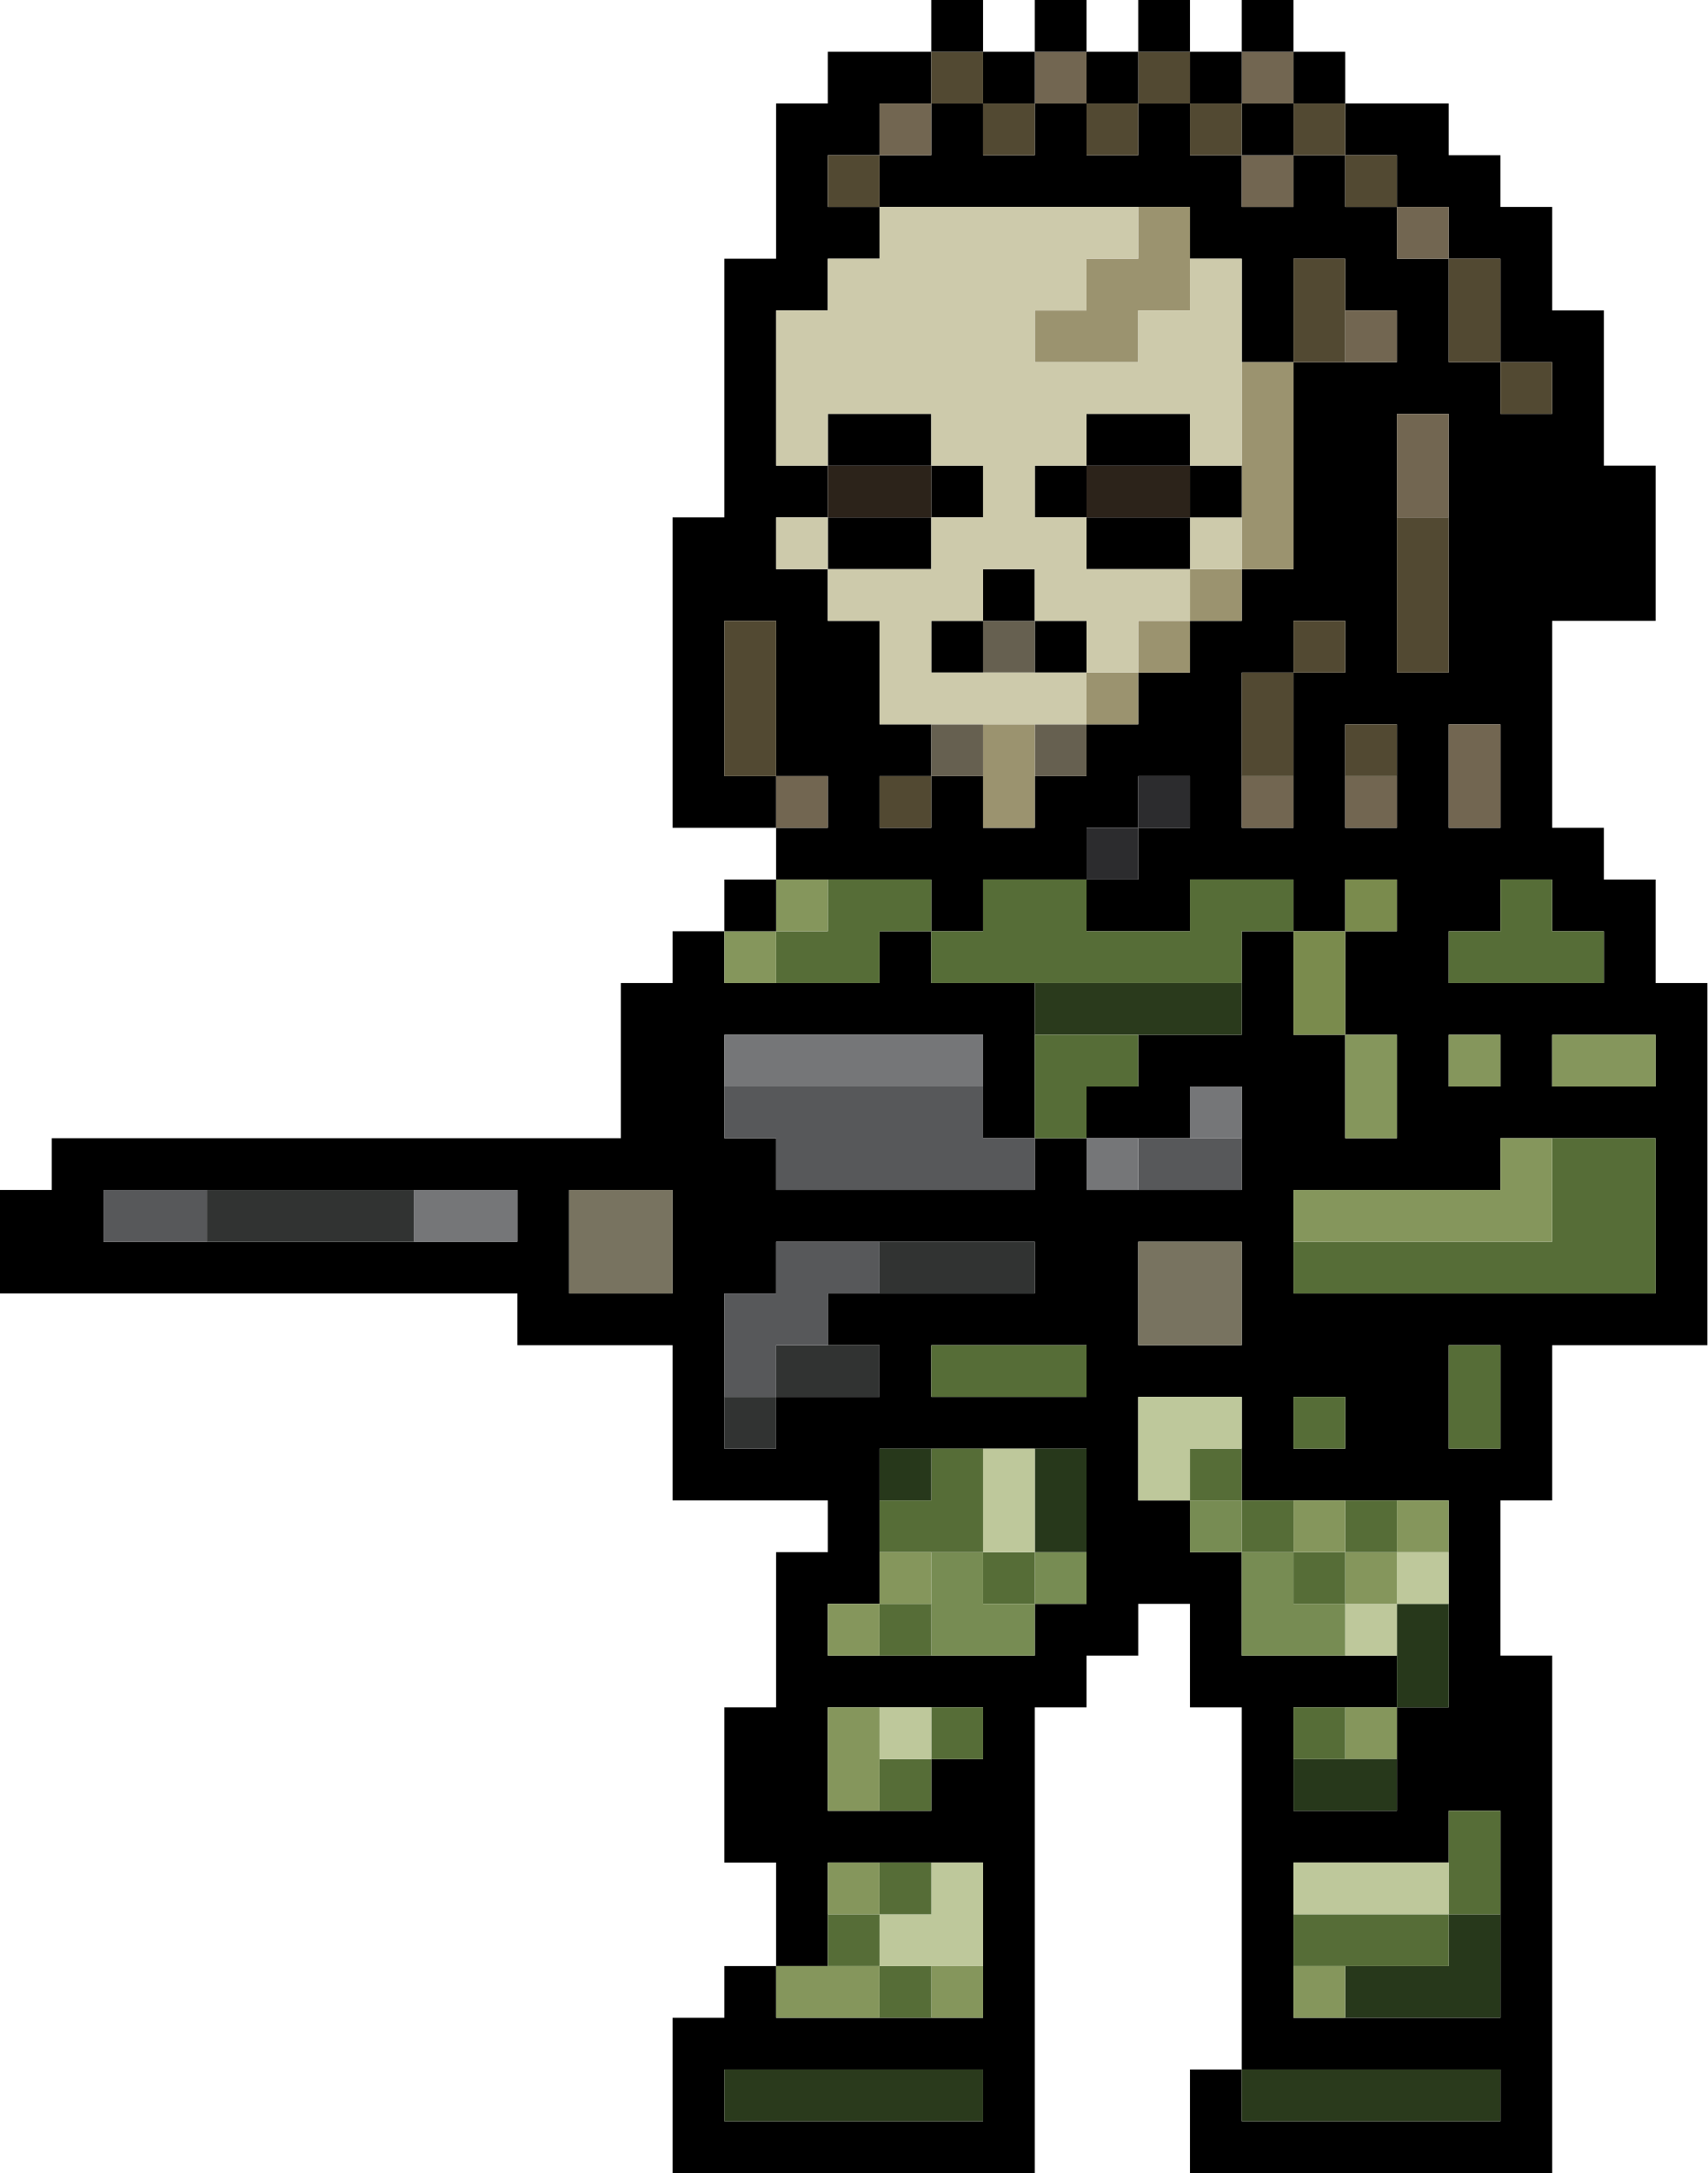
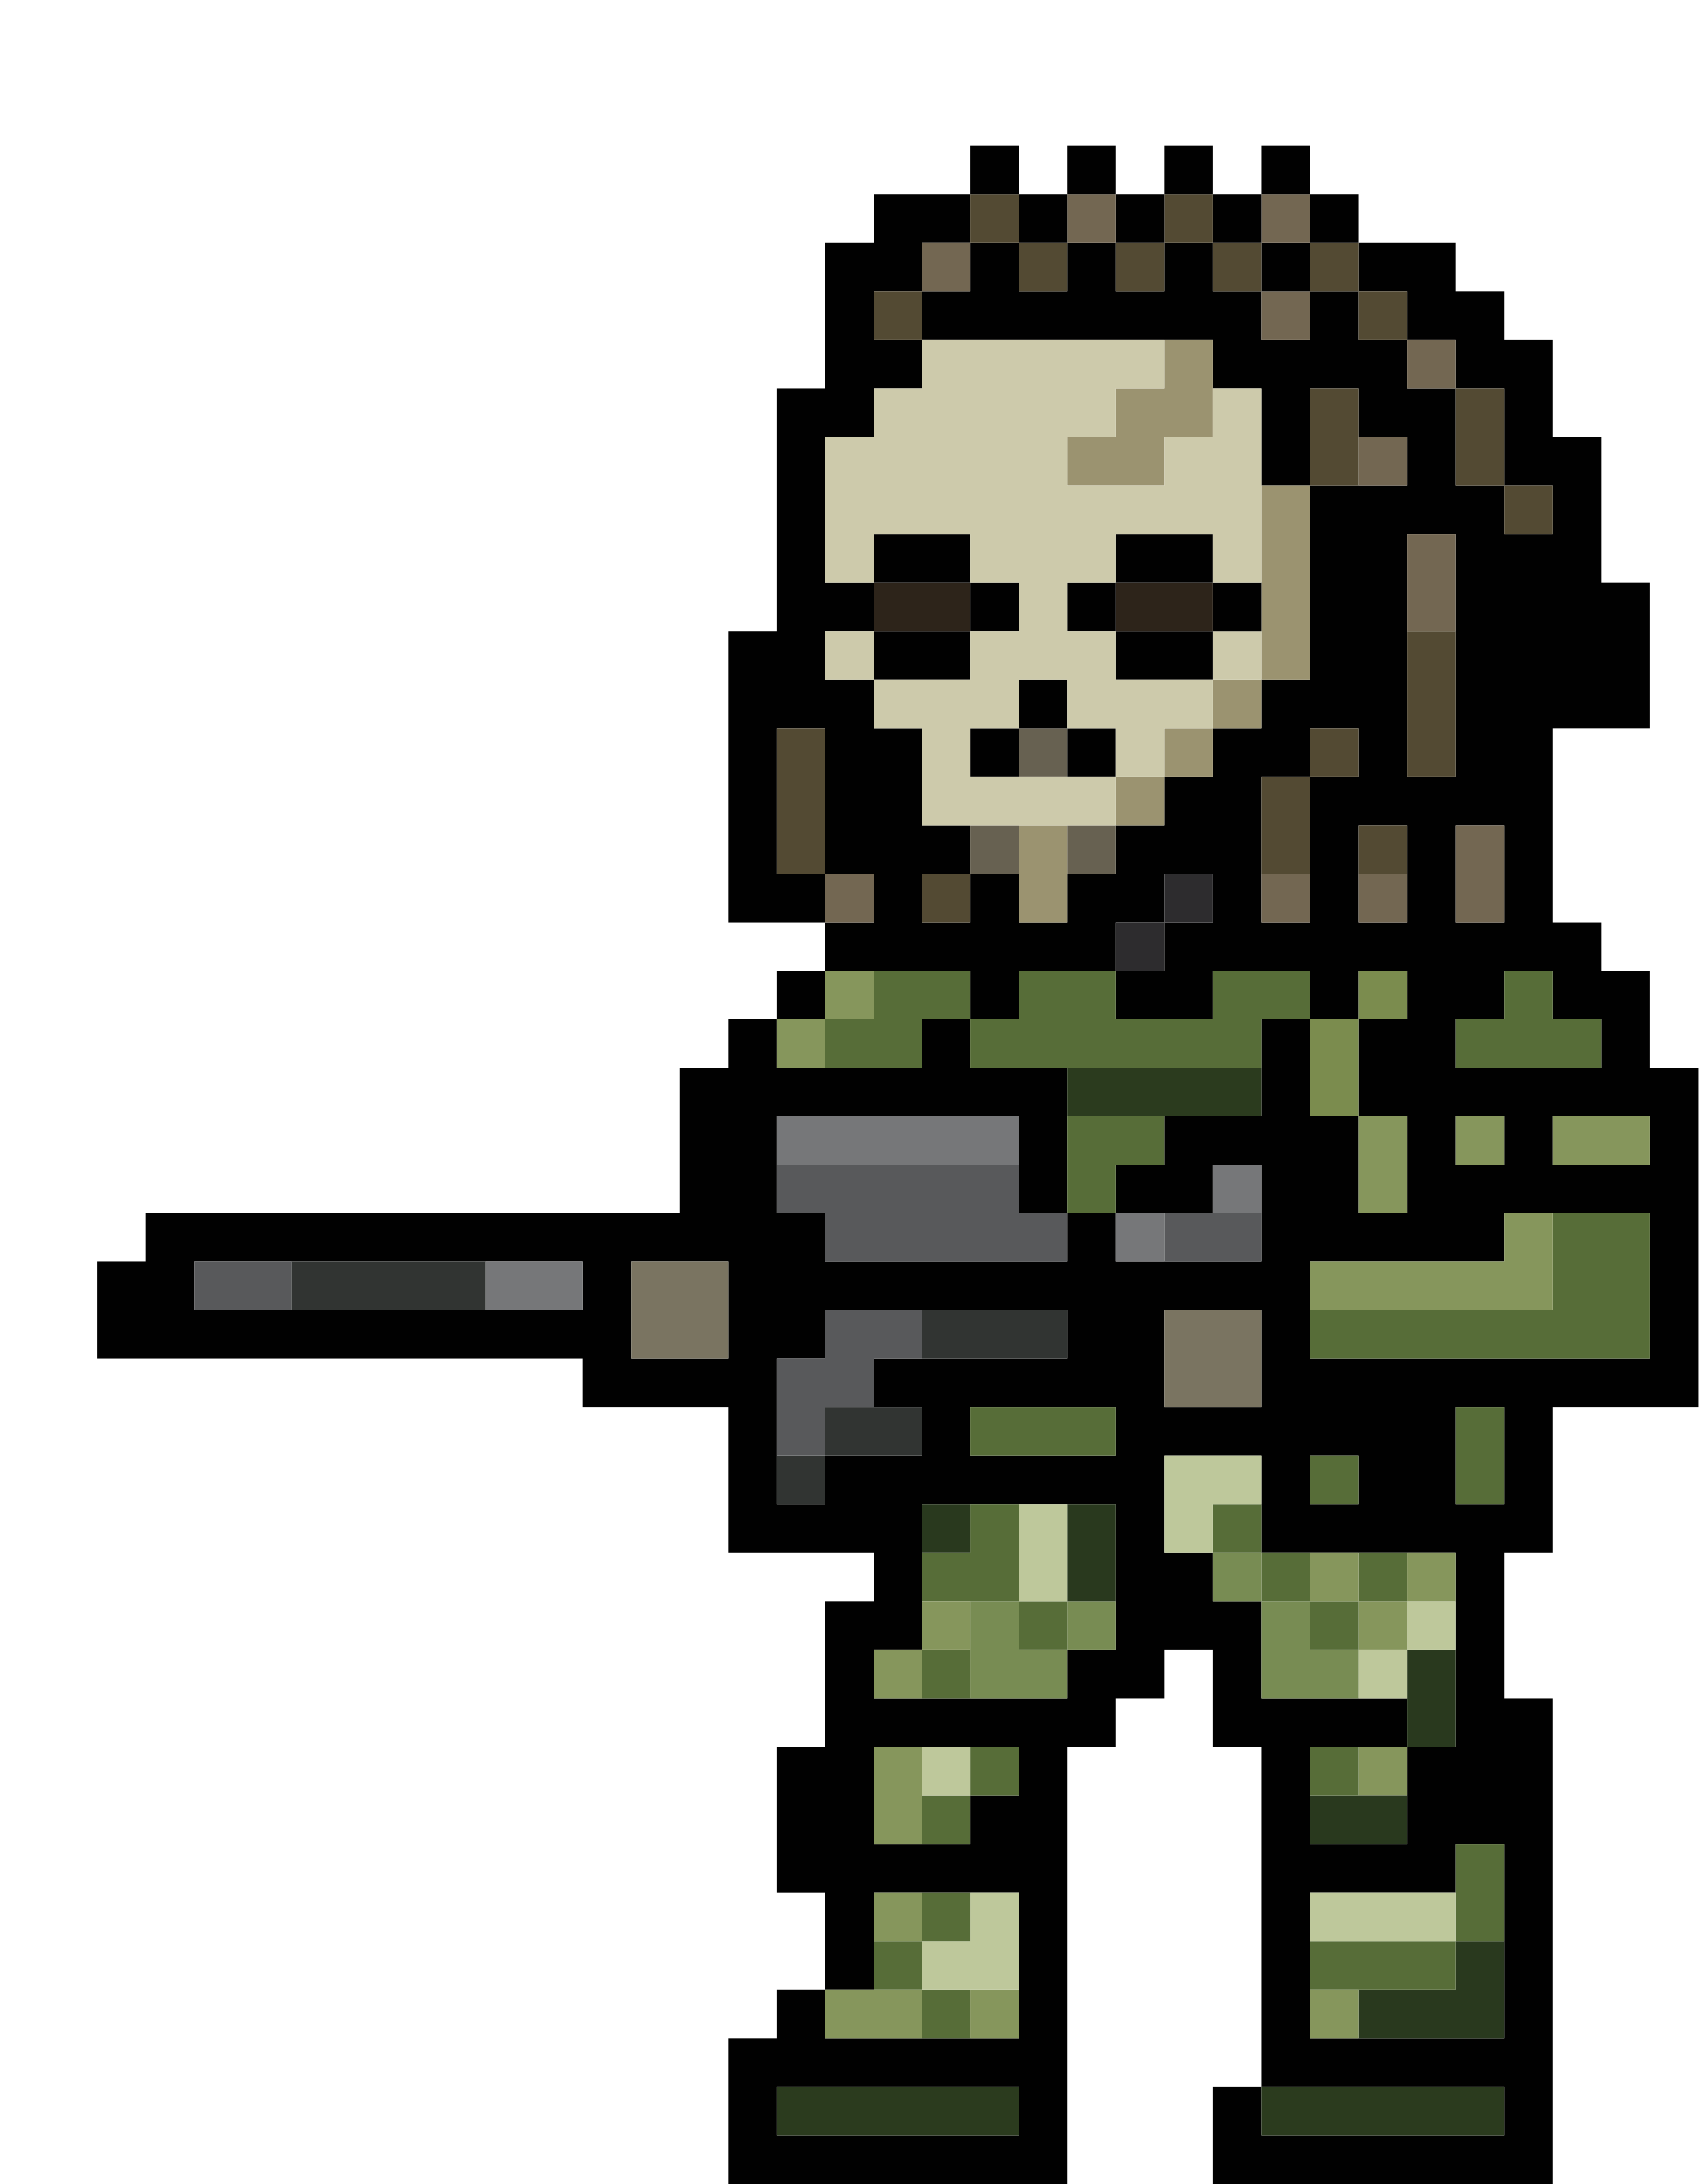
- <svg xmlns="http://www.w3.org/2000/svg" id="Layer_1" data-name="Layer 1" viewBox="0 0 66 84">
+ <svg xmlns="http://www.w3.org/2000/svg" id="Layer_1" data-name="Layer 1" viewBox="0 0 70 90">
  <defs>
    <style>
      .cls-1 {
-         fill: #57585a;
+         fill: #7a7461;
      }

      .cls-2 {
-         fill: #524932;
+         fill: #7b8c4e;
      }

      .cls-3 {
-         fill: #85965c;
+         fill: #2b3b1e;
      }

      .cls-4 {
-         fill: #9b936f;
+         fill: #767779;
      }

      .cls-5 {
-         fill: #2a3a1c;
+         fill: #788c53;
      }

      .cls-6 {
-         fill: #2c231a;
+         fill: #576d38;
      }

      .cls-7 {
-         fill: #666050;
+         fill: #676151;
      }

      .cls-8 {
-         fill: #313332;
+         fill: #86965c;
      }

      .cls-9 {
-         fill: #787360;
+         fill: #736752;
      }

      .cls-10 {
+         fill: #29391e;
+       }
+ 
+       .cls-11 {
+         fill: #313432;
+       }
+ 
+       .cls-12 {
+         fill: #9b9370;
+       }
+ 
+       .cls-13 {
        fill: #bec89b;
      }

-       .cls-11 {
-         fill: #726651;
-       }
- 
-       .cls-12 {
+       .cls-14 {
+         fill: #010101;
+       }
+ 
+       .cls-15 {
+         fill: #58595b;
+       }
+ 
+       .cls-16 {
        fill: #cdcaab;
      }

-       .cls-13 {
-         fill: #566d37;
-       }
- 
-       .cls-14 {
-         fill: #757678;
-       }
- 
-       .cls-15 {
-         fill: #778c53;
-       }
- 
-       .cls-16 {
-         fill: #2c2c2e;
-       }
- 
      .cls-17 {
-         fill: #7a8b4d;
+         fill: #534a33;
      }

      .cls-18 {
-         fill: #27381b;
+         fill: #2d2c2e;
+       }
+ 
+       .cls-19 {
+         fill: #2d241a;
      }
    </style>
  </defs>
-   <path d="M64,38v-4h-2v-2h-2v-8h4v-6h-2v-6h-2v-4h-2v-2h-2v-2h-4v2h2v2h2v2h2v4h2v2h-2v-2h-2v-4h-2v-2h-2v-2h-2v2h-2v-2h-2v-2h-2v2h-2v-2h-2v2h-2v-2h-2v2h-2v2h12v2h2v4h2v-4h2v2h2v2h-4v8h-2v2h-2v2h-2v2h-2v2h-2v2h-2v-2h-2v2h-2v-2h2v-2h-2v-4h-2v-2h-2v-2h2v-2h-2v-6h2v-2h2v-2h-2v-2h2v-2h2v-2h-4v2h-2v6h-2v10h-2v12h4v-2h-2v-6h2v6h2v2h-2v2h6v2h2v-2h4v-2h2v-2h2v2h-2v2h-2v2h4v-2h4v2h2v-2h2v2h-2v4h2v4h-2v-4h-2v-4h-2v4h-4v2h-2v2h4v-2h2v4h-6v-2h-2v2h-10v-2h-2v-4h10v4h2v-6h-4v-2h-2v2h-6v-2h-2v2h-2v6H2v2H0v4h20v2h6v6h6v2h-2v6h-2v6h2v4h2v-4h6v6h-8v-2h-2v2h-2v6h14v-18h2v-2h2v-2h2v4h2v14h10v2h-10v-2h-2v4h14v-20h-2v-6h2v-6h6v-14h-2ZM38,82h-10v-2h10v2ZM58,30v2h-2v-4h2v2ZM56,16v10h-2v-10h2ZM48,32v-6h2v-2h2v2h-2v6h-2ZM52,32v-4h2v4h-2ZM58,36v-2h2v2h2v2h-6v-2h2ZM56,40h2v2h-2v-2ZM46,48h2v4h-4v-4h2ZM50,54h2v2h-2v-2ZM42,54h-6v-2h6v2ZM18,48H4v-2h16v2h-2ZM24,50h-2v-4h4v4h-2ZM28,56v-6h2v-2h10v2h-8v2h2v2h-4v2h-2ZM38,68h-2v2h-4v-4h6v2ZM40,62v2h-8v-2h2v-6h8v6h-2ZM58,72v6h-8v-6h6v-2h2v2ZM56,60v6h-2v4h-4v-4h4v-2h-6v-4h-2v-2h-2v-4h4v4h8v2ZM58,54v2h-2v-4h2v2ZM64,46v4h-14v-4h8v-2h6v2ZM64,42h-4v-2h4v2Z" />
-   <polygon class="cls-13" points="60 44 60 46 60 48 58 48 56 48 54 48 52 48 50 48 50 50 52 50 54 50 56 50 58 50 60 50 62 50 64 50 64 48 64 46 64 44 62 44 60 44" />
-   <polygon class="cls-3" points="60 40 60 42 62 42 64 42 64 40 62 40 60 40" />
-   <rect class="cls-2" x="58" y="14" width="2" height="2" />
-   <polygon class="cls-18" points="56 76 54 76 52 76 52 78 54 78 56 78 58 78 58 76 58 74 56 74 56 76" />
-   <polygon class="cls-13" points="56 72 56 74 58 74 58 72 58 70 56 70 56 72" />
-   <polygon class="cls-13" points="56 54 56 56 58 56 58 54 58 52 56 52 56 54" />
-   <rect class="cls-3" x="56" y="40" width="2" height="2" />
-   <polygon class="cls-13" points="58 38 60 38 62 38 62 36 60 36 60 34 58 34 58 36 56 36 56 38 58 38" />
-   <polygon class="cls-11" points="56 30 56 32 58 32 58 30 58 28 56 28 56 30" />
-   <polygon class="cls-2" points="56 14 58 14 58 12 58 10 56 10 56 12 56 14" />
-   <polygon class="cls-18" points="54 64 54 66 56 66 56 64 56 62 54 62 54 64" />
-   <rect class="cls-10" x="54" y="60" width="2" height="2" />
-   <rect class="cls-3" x="54" y="58" width="2" height="2" />
-   <polygon class="cls-2" points="54 22 54 24 54 26 56 26 56 24 56 22 56 20 54 20 54 22" />
-   <polygon class="cls-11" points="54 20 56 20 56 18 56 16 54 16 54 18 54 20" />
-   <rect class="cls-11" x="54" y="8" width="2" height="2" />
-   <polygon class="cls-13" points="54 76 56 76 56 74 54 74 52 74 50 74 50 76 52 76 54 76" />
-   <polygon class="cls-10" points="54 74 56 74 56 72 54 72 52 72 50 72 50 74 52 74 54 74" />
-   <rect class="cls-3" x="52" y="66" width="2" height="2" />
-   <rect class="cls-10" x="52" y="62" width="2" height="2" />
-   <rect class="cls-3" x="52" y="60" width="2" height="2" />
-   <rect class="cls-13" x="52" y="58" width="2" height="2" />
-   <polygon class="cls-3" points="54 48 56 48 58 48 60 48 60 46 60 44 58 44 58 46 56 46 54 46 52 46 50 46 50 48 52 48 54 48" />
-   <polygon class="cls-3" points="52 44 54 44 54 42 54 40 52 40 52 42 52 44" />
-   <rect class="cls-17" x="52" y="34" width="2" height="2" />
-   <rect class="cls-11" x="52" y="30" width="2" height="2" />
-   <rect class="cls-2" x="52" y="28" width="2" height="2" />
-   <rect class="cls-11" x="52" y="12" width="2" height="2" />
-   <rect class="cls-2" x="52" y="6" width="2" height="2" />
-   <rect class="cls-3" x="50" y="76" width="2" height="2" />
-   <polygon class="cls-18" points="50 68 50 70 52 70 54 70 54 68 52 68 50 68" />
-   <rect class="cls-13" x="50" y="66" width="2" height="2" />
-   <polygon class="cls-15" points="50 62 50 60 48 60 48 62 48 64 50 64 52 64 52 62 50 62" />
-   <rect class="cls-13" x="50" y="60" width="2" height="2" />
-   <rect class="cls-3" x="50" y="58" width="2" height="2" />
-   <rect class="cls-13" x="50" y="54" width="2" height="2" />
-   <polygon class="cls-17" points="50 40 52 40 52 38 52 36 50 36 50 38 50 40" />
-   <rect class="cls-2" x="50" y="24" width="2" height="2" />
-   <polygon class="cls-2" points="52 12 52 10 50 10 50 12 50 14 52 14 52 12" />
-   <rect class="cls-2" x="50" y="4" width="2" height="2" />
-   <rect x="50" y="2" width="2" height="2" />
-   <polygon class="cls-5" points="50 82 52 82 54 82 56 82 58 82 58 80 56 80 54 80 52 80 50 80 48 80 48 82 50 82" />
-   <rect class="cls-13" x="48" y="58" width="2" height="2" />
-   <rect class="cls-11" x="48" y="30" width="2" height="2" />
-   <polygon class="cls-2" points="50 28 50 26 48 26 48 28 48 30 50 30 50 28" />
-   <polygon class="cls-4" points="48 18 48 20 48 22 50 22 50 20 50 18 50 16 50 14 48 14 48 16 48 18" />
-   <rect class="cls-11" x="48" y="6" width="2" height="2" />
-   <rect x="48" y="4" width="2" height="2" />
-   <rect class="cls-11" x="48" y="2" width="2" height="2" />
-   <rect x="48" width="2" height="2" />
-   <rect class="cls-15" x="46" y="58" width="2" height="2" />
-   <rect class="cls-13" x="46" y="56" width="2" height="2" />
-   <polygon class="cls-10" points="48 56 48 54 46 54 44 54 44 56 44 58 46 58 46 56 48 56" />
-   <rect class="cls-14" x="46" y="42" width="2" height="2" />
-   <rect class="cls-4" x="46" y="22" width="2" height="2" />
-   <rect class="cls-12" x="46" y="20" width="2" height="2" />
-   <rect x="46" y="18" width="2" height="2" />
-   <rect class="cls-2" x="46" y="4" width="2" height="2" />
-   <rect x="46" y="2" width="2" height="2" />
-   <polygon class="cls-9" points="44 52 46 52 48 52 48 50 48 48 46 48 44 48 44 50 44 52" />
-   <polygon class="cls-1" points="46 46 48 46 48 44 46 44 44 44 44 46 46 46" />
-   <polygon class="cls-5" points="44 38 42 38 40 38 40 40 42 40 44 40 46 40 48 40 48 38 46 38 44 38" />
-   <rect class="cls-16" x="44" y="30" width="2" height="2" />
-   <rect class="cls-4" x="44" y="24" width="2" height="2" />
-   <polygon points="44 20 42 20 42 22 44 22 46 22 46 20 44 20" />
-   <polygon class="cls-6" points="46 20 46 18 44 18 42 18 42 20 44 20 46 20" />
-   <polygon points="46 18 46 16 44 16 42 16 42 18 44 18 46 18" />
-   <rect class="cls-2" x="44" y="2" width="2" height="2" />
-   <rect x="44" width="2" height="2" />
-   <rect class="cls-14" x="42" y="44" width="2" height="2" />
-   <rect class="cls-16" x="42" y="32" width="2" height="2" />
-   <rect class="cls-4" x="42" y="26" width="2" height="2" />
-   <polygon class="cls-4" points="42 10 42 12 40 12 40 14 42 14 44 14 44 12 46 12 46 10 46 8 44 8 44 10 42 10" />
-   <rect class="cls-2" x="42" y="4" width="2" height="2" />
-   <rect x="42" y="2" width="2" height="2" />
-   <rect class="cls-15" x="40" y="60" width="2" height="2" />
-   <polygon class="cls-18" points="40 60 42 60 42 58 42 56 40 56 40 58 40 60" />
-   <polygon class="cls-13" points="40 40 40 42 40 44 42 44 42 42 44 42 44 40 42 40 40 40" />
-   <rect class="cls-7" x="40" y="28" width="2" height="2" />
-   <rect x="40" y="24" width="2" height="2" />
-   <rect x="40" y="18" width="2" height="2" />
-   <rect class="cls-11" x="40" y="2" width="2" height="2" />
-   <rect x="40" width="2" height="2" />
-   <rect class="cls-13" x="38" y="60" width="2" height="2" />
-   <polygon class="cls-10" points="38 60 40 60 40 58 40 56 38 56 38 58 38 60" />
-   <polygon class="cls-13" points="38 52 36 52 36 54 38 54 40 54 42 54 42 52 40 52 38 52" />
-   <polygon class="cls-4" points="38 28 38 30 38 32 40 32 40 30 40 28 38 28" />
-   <rect class="cls-7" x="38" y="24" width="2" height="2" />
-   <rect x="38" y="22" width="2" height="2" />
-   <rect class="cls-2" x="38" y="4" width="2" height="2" />
-   <rect x="38" y="2" width="2" height="2" />
-   <rect class="cls-3" x="36" y="76" width="2" height="2" />
-   <rect class="cls-13" x="36" y="66" width="2" height="2" />
-   <polygon class="cls-15" points="38 60 36 60 36 62 36 64 38 64 40 64 40 62 38 62 38 60" />
-   <polygon class="cls-13" points="38 60 38 58 38 56 36 56 36 58 34 58 34 60 36 60 38 60" />
-   <polygon class="cls-1" points="38 42 36 42 34 42 32 42 30 42 28 42 28 44 30 44 30 46 32 46 34 46 36 46 38 46 40 46 40 44 38 44 38 42" />
-   <polygon class="cls-13" points="38 38 40 38 42 38 44 38 46 38 48 38 48 36 50 36 50 34 48 34 46 34 46 36 44 36 42 36 42 34 40 34 38 34 38 36 36 36 36 38 38 38" />
-   <rect class="cls-7" x="36" y="28" width="2" height="2" />
-   <rect x="36" y="24" width="2" height="2" />
-   <rect x="36" y="18" width="2" height="2" />
-   <rect class="cls-2" x="36" y="2" width="2" height="2" />
-   <rect x="36" width="2" height="2" />
-   <polygon class="cls-5" points="34 80 32 80 30 80 28 80 28 82 30 82 32 82 34 82 36 82 38 82 38 80 36 80 34 80" />
-   <rect class="cls-13" x="34" y="76" width="2" height="2" />
-   <polygon class="cls-10" points="34 74 34 76 36 76 38 76 38 74 38 72 36 72 36 74 34 74" />
-   <rect class="cls-13" x="34" y="72" width="2" height="2" />
-   <rect class="cls-13" x="34" y="68" width="2" height="2" />
-   <rect class="cls-10" x="34" y="66" width="2" height="2" />
-   <rect class="cls-13" x="34" y="62" width="2" height="2" />
-   <rect class="cls-3" x="34" y="60" width="2" height="2" />
-   <rect class="cls-18" x="34" y="56" width="2" height="2" />
-   <polygon class="cls-8" points="36 50 38 50 40 50 40 48 38 48 36 48 34 48 34 50 36 50" />
-   <rect class="cls-2" x="34" y="30" width="2" height="2" />
-   <polygon points="36 22 36 20 34 20 32 20 32 22 34 22 36 22" />
-   <polygon class="cls-6" points="36 20 36 18 34 18 32 18 32 20 34 20 36 20" />
-   <polygon points="36 18 36 16 34 16 32 16 32 18 34 18 36 18" />
-   <rect class="cls-11" x="34" y="4" width="2" height="2" />
-   <rect class="cls-13" x="32" y="74" width="2" height="2" />
-   <rect class="cls-3" x="32" y="72" width="2" height="2" />
-   <polygon class="cls-3" points="34 66 32 66 32 68 32 70 34 70 34 68 34 66" />
-   <rect class="cls-3" x="32" y="62" width="2" height="2" />
-   <polygon class="cls-12" points="32 10 32 12 30 12 30 14 30 16 30 18 32 18 32 16 34 16 36 16 36 18 38 18 38 20 36 20 36 22 34 22 32 22 32 24 34 24 34 26 34 28 36 28 38 28 40 28 42 28 42 26 40 26 38 26 36 26 36 24 38 24 38 22 40 22 40 24 42 24 42 26 44 26 44 24 46 24 46 22 44 22 42 22 42 20 40 20 40 18 42 18 42 16 44 16 46 16 46 18 48 18 48 16 48 14 48 12 48 10 46 10 46 12 44 12 44 14 42 14 40 14 40 12 42 12 42 10 44 10 44 8 42 8 40 8 38 8 36 8 34 8 34 10 32 10" />
-   <rect class="cls-2" x="32" y="6" width="2" height="2" />
-   <polygon class="cls-3" points="32 78 34 78 34 76 32 76 30 76 30 78 32 78" />
-   <polygon class="cls-8" points="30 54 32 54 34 54 34 52 32 52 30 52 30 54" />
-   <polygon class="cls-14" points="32 42 34 42 36 42 38 42 38 40 36 40 34 40 32 40 30 40 28 40 28 42 30 42 32 42" />
-   <polygon class="cls-13" points="30 36 30 38 32 38 34 38 34 36 36 36 36 34 34 34 32 34 32 36 30 36" />
-   <rect class="cls-3" x="30" y="34" width="2" height="2" />
-   <rect class="cls-11" x="30" y="30" width="2" height="2" />
-   <rect class="cls-12" x="30" y="20" width="2" height="2" />
-   <rect class="cls-8" x="28" y="54" width="2" height="2" />
-   <polygon class="cls-1" points="30 52 32 52 32 50 34 50 34 48 32 48 30 48 30 50 28 50 28 52 28 54 30 54 30 52" />
-   <rect class="cls-3" x="28" y="36" width="2" height="2" />
-   <rect x="28" y="34" width="2" height="2" />
-   <polygon class="cls-2" points="30 26 30 24 28 24 28 26 28 28 28 30 30 30 30 28 30 26" />
-   <polygon class="cls-9" points="26 46 24 46 22 46 22 48 22 50 24 50 26 50 26 48 26 46" />
-   <polygon class="cls-14" points="18 46 16 46 16 48 18 48 20 48 20 46 18 46" />
-   <polygon class="cls-8" points="14 46 12 46 10 46 8 46 8 48 10 48 12 48 14 48 16 48 16 46 14 46" />
-   <polygon class="cls-1" points="6 46 4 46 4 48 6 48 8 48 8 46 6 46" />
+   <path class="cls-14" d="M68,44v-4h-2v-2h-2v-8h4v-6h-2v-6h-2v-4h-2v-2h-2v-2h-4v2h2v2h2v2h2v4h2v2h-2v-2h-2v-4h-2v-2h-2v-2h-2v2h-2v-2h-2v-2h-2v2h-2v-2h-2v2h-2v-2h-2v2h-2v2h12v2h2v4h2v-4h2v2h2v2h-4v8h-2v2h-2v2h-2v2h-2v2h-2v2h-2v-2h-2v2h-2v-2h2v-2h-2v-4h-2v-2h-2v-2h2v-2h-2v-6h2v-2h2v-2h-2v-2h2v-2h2v-2h-4v2h-2v6h-2v10h-2v12h4v-2h-2v-6h2v6h2v2h-2v2h6v2h2v-2h4v-2h2v-2h2v2h-2v2h-2v2h4v-2h4v2h2v-2h2v2h-2v4h2v4h-2v-4h-2v-4h-2v4h-4v2h-2v2h4v-2h2v4h-6v-2h-2v2h-10v-2h-2v-4h10v4h2v-6h-4v-2h-2v2h-6v-2h-2v2h-2v6H6v2h-2v4h20v2h6v6h6v2h-2v6h-2v6h2v4h2v-4h6v6h-8v-2h-2v2h-2v6h14v-18h2v-2h2v-2h2v4h2v14h10v2h-10v-2h-2v4h14v-20h-2v-6h2v-6h6v-14h-2ZM42,88h-10v-2h10v2ZM62,36v2h-2v-4h2v2ZM60,22v10h-2v-10h2ZM52,38v-6h2v-2h2v2h-2v6h-2ZM56,38v-4h2v4h-2ZM62,42v-2h2v2h2v2h-6v-2h2ZM60,46h2v2h-2v-2ZM50,54h2v4h-4v-4h2ZM54,60h2v2h-2v-2ZM46,60h-6v-2h6v2ZM22,54h-14v-2h16v2h-2ZM28,56h-2v-4h4v4h-2ZM32,62v-6h2v-2h10v2h-8v2h2v2h-4v2h-2ZM42,74h-2v2h-4v-4h6v2ZM44,68v2h-8v-2h2v-6h8v6h-2ZM62,78v6h-8v-6h6v-2h2v2ZM60,66v6h-2v4h-4v-4h4v-2h-6v-4h-2v-2h-2v-4h4v4h8v2ZM62,60v2h-2v-4h2v2ZM68,52v4h-14v-4h8v-2h6v2ZM68,48h-4v-2h4v2Z" />
+   <polygon class="cls-6" points="64 50 64 52 64 54 62 54 60 54 58 54 56 54 54 54 54 56 56 56 58 56 60 56 62 56 64 56 66 56 68 56 68 54 68 52 68 50 66 50 64 50" />
+   <polygon class="cls-8" points="64 46 64 48 66 48 68 48 68 46 66 46 64 46" />
+   <rect class="cls-17" x="62" y="20" width="2" height="2" />
+   <polygon class="cls-10" points="60 82 58 82 56 82 56 84 58 84 60 84 62 84 62 82 62 80 60 80 60 82" />
+   <polygon class="cls-6" points="60 78 60 80 62 80 62 78 62 76 60 76 60 78" />
+   <polygon class="cls-6" points="60 60 60 62 62 62 62 60 62 58 60 58 60 60" />
+   <rect class="cls-8" x="60" y="46" width="2" height="2" />
+   <polygon class="cls-6" points="62 44 64 44 66 44 66 42 64 42 64 40 62 40 62 42 60 42 60 44 62 44" />
+   <polygon class="cls-9" points="60 36 60 38 62 38 62 36 62 34 60 34 60 36" />
+   <polygon class="cls-17" points="60 20 62 20 62 18 62 16 60 16 60 18 60 20" />
+   <polygon class="cls-10" points="58 70 58 72 60 72 60 70 60 68 58 68 58 70" />
+   <rect class="cls-13" x="58" y="66" width="2" height="2" />
+   <rect class="cls-8" x="58" y="64" width="2" height="2" />
+   <polygon class="cls-17" points="58 28 58 30 58 32 60 32 60 30 60 28 60 26 58 26 58 28" />
+   <polygon class="cls-9" points="58 26 60 26 60 24 60 22 58 22 58 24 58 26" />
+   <rect class="cls-9" x="58" y="14" width="2" height="2" />
+   <polygon class="cls-6" points="58 82 60 82 60 80 58 80 56 80 54 80 54 82 56 82 58 82" />
+   <polygon class="cls-13" points="58 80 60 80 60 78 58 78 56 78 54 78 54 80 56 80 58 80" />
+   <rect class="cls-8" x="56" y="72" width="2" height="2" />
+   <rect class="cls-13" x="56" y="68" width="2" height="2" />
+   <rect class="cls-8" x="56" y="66" width="2" height="2" />
+   <rect class="cls-6" x="56" y="64" width="2" height="2" />
+   <polygon class="cls-8" points="58 54 60 54 62 54 64 54 64 52 64 50 62 50 62 52 60 52 58 52 56 52 54 52 54 54 56 54 58 54" />
+   <polygon class="cls-8" points="56 50 58 50 58 48 58 46 56 46 56 48 56 50" />
+   <rect class="cls-2" x="56" y="40" width="2" height="2" />
+   <rect class="cls-9" x="56" y="36" width="2" height="2" />
+   <rect class="cls-17" x="56" y="34" width="2" height="2" />
+   <rect class="cls-9" x="56" y="18" width="2" height="2" />
+   <rect class="cls-17" x="56" y="12" width="2" height="2" />
+   <rect class="cls-8" x="54" y="82" width="2" height="2" />
+   <polygon class="cls-10" points="54 74 54 76 56 76 58 76 58 74 56 74 54 74" />
+   <rect class="cls-6" x="54" y="72" width="2" height="2" />
+   <polygon class="cls-5" points="54 68 54 66 52 66 52 68 52 70 54 70 56 70 56 68 54 68" />
+   <rect class="cls-6" x="54" y="66" width="2" height="2" />
+   <rect class="cls-8" x="54" y="64" width="2" height="2" />
+   <rect class="cls-6" x="54" y="60" width="2" height="2" />
+   <polygon class="cls-2" points="54 46 56 46 56 44 56 42 54 42 54 44 54 46" />
+   <rect class="cls-17" x="54" y="30" width="2" height="2" />
+   <polygon class="cls-17" points="56 18 56 16 54 16 54 18 54 20 56 20 56 18" />
+   <rect class="cls-17" x="54" y="10" width="2" height="2" />
+   <rect class="cls-14" x="54" y="8" width="2" height="2" />
+   <polygon class="cls-3" points="54 88 56 88 58 88 60 88 62 88 62 86 60 86 58 86 56 86 54 86 52 86 52 88 54 88" />
+   <rect class="cls-6" x="52" y="64" width="2" height="2" />
+   <rect class="cls-9" x="52" y="36" width="2" height="2" />
+   <polygon class="cls-17" points="54 34 54 32 52 32 52 34 52 36 54 36 54 34" />
+   <polygon class="cls-12" points="52 24 52 26 52 28 54 28 54 26 54 24 54 22 54 20 52 20 52 22 52 24" />
+   <rect class="cls-9" x="52" y="12" width="2" height="2" />
+   <rect class="cls-14" x="52" y="10" width="2" height="2" />
+   <rect class="cls-9" x="52" y="8" width="2" height="2" />
+   <rect class="cls-14" x="52" y="6" width="2" height="2" />
+   <rect class="cls-5" x="50" y="64" width="2" height="2" />
+   <rect class="cls-6" x="50" y="62" width="2" height="2" />
+   <polygon class="cls-13" points="52 62 52 60 50 60 48 60 48 62 48 64 50 64 50 62 52 62" />
+   <rect class="cls-4" x="50" y="48" width="2" height="2" />
+   <rect class="cls-12" x="50" y="28" width="2" height="2" />
+   <rect class="cls-16" x="50" y="26" width="2" height="2" />
+   <rect class="cls-14" x="50" y="24" width="2" height="2" />
+   <rect class="cls-17" x="50" y="10" width="2" height="2" />
+   <rect class="cls-14" x="50" y="8" width="2" height="2" />
+   <polygon class="cls-1" points="48 58 50 58 52 58 52 56 52 54 50 54 48 54 48 56 48 58" />
+   <polygon class="cls-15" points="50 52 52 52 52 50 50 50 48 50 48 52 50 52" />
+   <polygon class="cls-3" points="48 44 46 44 44 44 44 46 46 46 48 46 50 46 52 46 52 44 50 44 48 44" />
+   <rect class="cls-18" x="48" y="36" width="2" height="2" />
+   <rect class="cls-12" x="48" y="30" width="2" height="2" />
+   <polygon class="cls-14" points="48 26 46 26 46 28 48 28 50 28 50 26 48 26" />
+   <polygon class="cls-19" points="50 26 50 24 48 24 46 24 46 26 48 26 50 26" />
+   <polygon class="cls-14" points="50 24 50 22 48 22 46 22 46 24 48 24 50 24" />
+   <rect class="cls-17" x="48" y="8" width="2" height="2" />
+   <rect class="cls-14" x="48" y="6" width="2" height="2" />
+   <rect class="cls-4" x="46" y="50" width="2" height="2" />
+   <rect class="cls-18" x="46" y="38" width="2" height="2" />
+   <rect class="cls-12" x="46" y="32" width="2" height="2" />
+   <polygon class="cls-12" points="46 16 46 18 44 18 44 20 46 20 48 20 48 18 50 18 50 16 50 14 48 14 48 16 46 16" />
+   <rect class="cls-17" x="46" y="10" width="2" height="2" />
+   <rect class="cls-14" x="46" y="8" width="2" height="2" />
+   <rect class="cls-5" x="44" y="66" width="2" height="2" />
+   <polygon class="cls-10" points="44 66 46 66 46 64 46 62 44 62 44 64 44 66" />
+   <polygon class="cls-6" points="44 46 44 48 44 50 46 50 46 48 48 48 48 46 46 46 44 46" />
+   <rect class="cls-7" x="44" y="34" width="2" height="2" />
+   <rect class="cls-14" x="44" y="30" width="2" height="2" />
+   <rect class="cls-14" x="44" y="24" width="2" height="2" />
+   <rect class="cls-9" x="44" y="8" width="2" height="2" />
+   <rect class="cls-14" x="44" y="6" width="2" height="2" />
+   <rect class="cls-6" x="42" y="66" width="2" height="2" />
+   <polygon class="cls-13" points="42 66 44 66 44 64 44 62 42 62 42 64 42 66" />
+   <polygon class="cls-6" points="42 58 40 58 40 60 42 60 44 60 46 60 46 58 44 58 42 58" />
+   <polygon class="cls-12" points="42 34 42 36 42 38 44 38 44 36 44 34 42 34" />
+   <rect class="cls-7" x="42" y="30" width="2" height="2" />
+   <rect class="cls-14" x="42" y="28" width="2" height="2" />
+   <rect class="cls-17" x="42" y="10" width="2" height="2" />
+   <rect class="cls-14" x="42" y="8" width="2" height="2" />
+   <rect class="cls-8" x="40" y="82" width="2" height="2" />
+   <rect class="cls-6" x="40" y="72" width="2" height="2" />
+   <polygon class="cls-5" points="42 66 40 66 40 68 40 70 42 70 44 70 44 68 42 68 42 66" />
+   <polygon class="cls-6" points="42 66 42 64 42 62 40 62 40 64 38 64 38 66 40 66 42 66" />
+   <polygon class="cls-15" points="42 48 40 48 38 48 36 48 34 48 32 48 32 50 34 50 34 52 36 52 38 52 40 52 42 52 44 52 44 50 42 50 42 48" />
+   <polygon class="cls-6" points="42 44 44 44 46 44 48 44 50 44 52 44 52 42 54 42 54 40 52 40 50 40 50 42 48 42 46 42 46 40 44 40 42 40 42 42 40 42 40 44 42 44" />
+   <rect class="cls-7" x="40" y="34" width="2" height="2" />
+   <rect class="cls-14" x="40" y="30" width="2" height="2" />
+   <rect class="cls-14" x="40" y="24" width="2" height="2" />
+   <rect class="cls-17" x="40" y="8" width="2" height="2" />
+   <rect class="cls-14" x="40" y="6" width="2" height="2" />
+   <polygon class="cls-3" points="38 86 36 86 34 86 32 86 32 88 34 88 36 88 38 88 40 88 42 88 42 86 40 86 38 86" />
+   <rect class="cls-6" x="38" y="82" width="2" height="2" />
+   <polygon class="cls-13" points="38 80 38 82 40 82 42 82 42 80 42 78 40 78 40 80 38 80" />
+   <rect class="cls-6" x="38" y="78" width="2" height="2" />
+   <rect class="cls-6" x="38" y="74" width="2" height="2" />
+   <rect class="cls-13" x="38" y="72" width="2" height="2" />
+   <rect class="cls-6" x="38" y="68" width="2" height="2" />
+   <rect class="cls-8" x="38" y="66" width="2" height="2" />
+   <rect class="cls-10" x="38" y="62" width="2" height="2" />
+   <polygon class="cls-11" points="40 56 42 56 44 56 44 54 42 54 40 54 38 54 38 56 40 56" />
+   <rect class="cls-17" x="38" y="36" width="2" height="2" />
+   <polygon class="cls-14" points="40 28 40 26 38 26 36 26 36 28 38 28 40 28" />
+   <polygon class="cls-19" points="40 26 40 24 38 24 36 24 36 26 38 26 40 26" />
+   <polygon class="cls-14" points="40 24 40 22 38 22 36 22 36 24 38 24 40 24" />
+   <rect class="cls-9" x="38" y="10" width="2" height="2" />
+   <rect class="cls-6" x="36" y="80" width="2" height="2" />
+   <rect class="cls-8" x="36" y="78" width="2" height="2" />
+   <polygon class="cls-8" points="38 72 36 72 36 74 36 76 38 76 38 74 38 72" />
+   <rect class="cls-8" x="36" y="68" width="2" height="2" />
+   <polygon class="cls-16" points="36 16 36 18 34 18 34 20 34 22 34 24 36 24 36 22 38 22 40 22 40 24 42 24 42 26 40 26 40 28 38 28 36 28 36 30 38 30 38 32 38 34 40 34 42 34 44 34 46 34 46 32 44 32 42 32 40 32 40 30 42 30 42 28 44 28 44 30 46 30 46 32 48 32 48 30 50 30 50 28 48 28 46 28 46 26 44 26 44 24 46 24 46 22 48 22 50 22 50 24 52 24 52 22 52 20 52 18 52 16 50 16 50 18 48 18 48 20 46 20 44 20 44 18 46 18 46 16 48 16 48 14 46 14 44 14 42 14 40 14 38 14 38 16 36 16" />
+   <rect class="cls-17" x="36" y="12" width="2" height="2" />
+   <polygon class="cls-8" points="36 84 38 84 38 82 36 82 34 82 34 84 36 84" />
+   <polygon class="cls-11" points="34 60 36 60 38 60 38 58 36 58 34 58 34 60" />
+   <polygon class="cls-4" points="36 48 38 48 40 48 42 48 42 46 40 46 38 46 36 46 34 46 32 46 32 48 34 48 36 48" />
+   <polygon class="cls-6" points="34 42 34 44 36 44 38 44 38 42 40 42 40 40 38 40 36 40 36 42 34 42" />
+   <rect class="cls-8" x="34" y="40" width="2" height="2" />
+   <rect class="cls-9" x="34" y="36" width="2" height="2" />
+   <rect class="cls-16" x="34" y="26" width="2" height="2" />
+   <rect class="cls-11" x="32" y="60" width="2" height="2" />
+   <polygon class="cls-15" points="34 58 36 58 36 56 38 56 38 54 36 54 34 54 34 56 32 56 32 58 32 60 34 60 34 58" />
+   <rect class="cls-8" x="32" y="42" width="2" height="2" />
+   <rect class="cls-14" x="32" y="40" width="2" height="2" />
+   <polygon class="cls-17" points="34 32 34 30 32 30 32 32 32 34 32 36 34 36 34 34 34 32" />
+   <polygon class="cls-1" points="30 52 28 52 26 52 26 54 26 56 28 56 30 56 30 54 30 52" />
+   <polygon class="cls-4" points="22 52 20 52 20 54 22 54 24 54 24 52 22 52" />
+   <polygon class="cls-11" points="18 52 16 52 14 52 12 52 12 54 14 54 16 54 18 54 20 54 20 52 18 52" />
+   <polygon class="cls-15" points="10 52 8 52 8 54 10 54 12 54 12 52 10 52" />
</svg>
